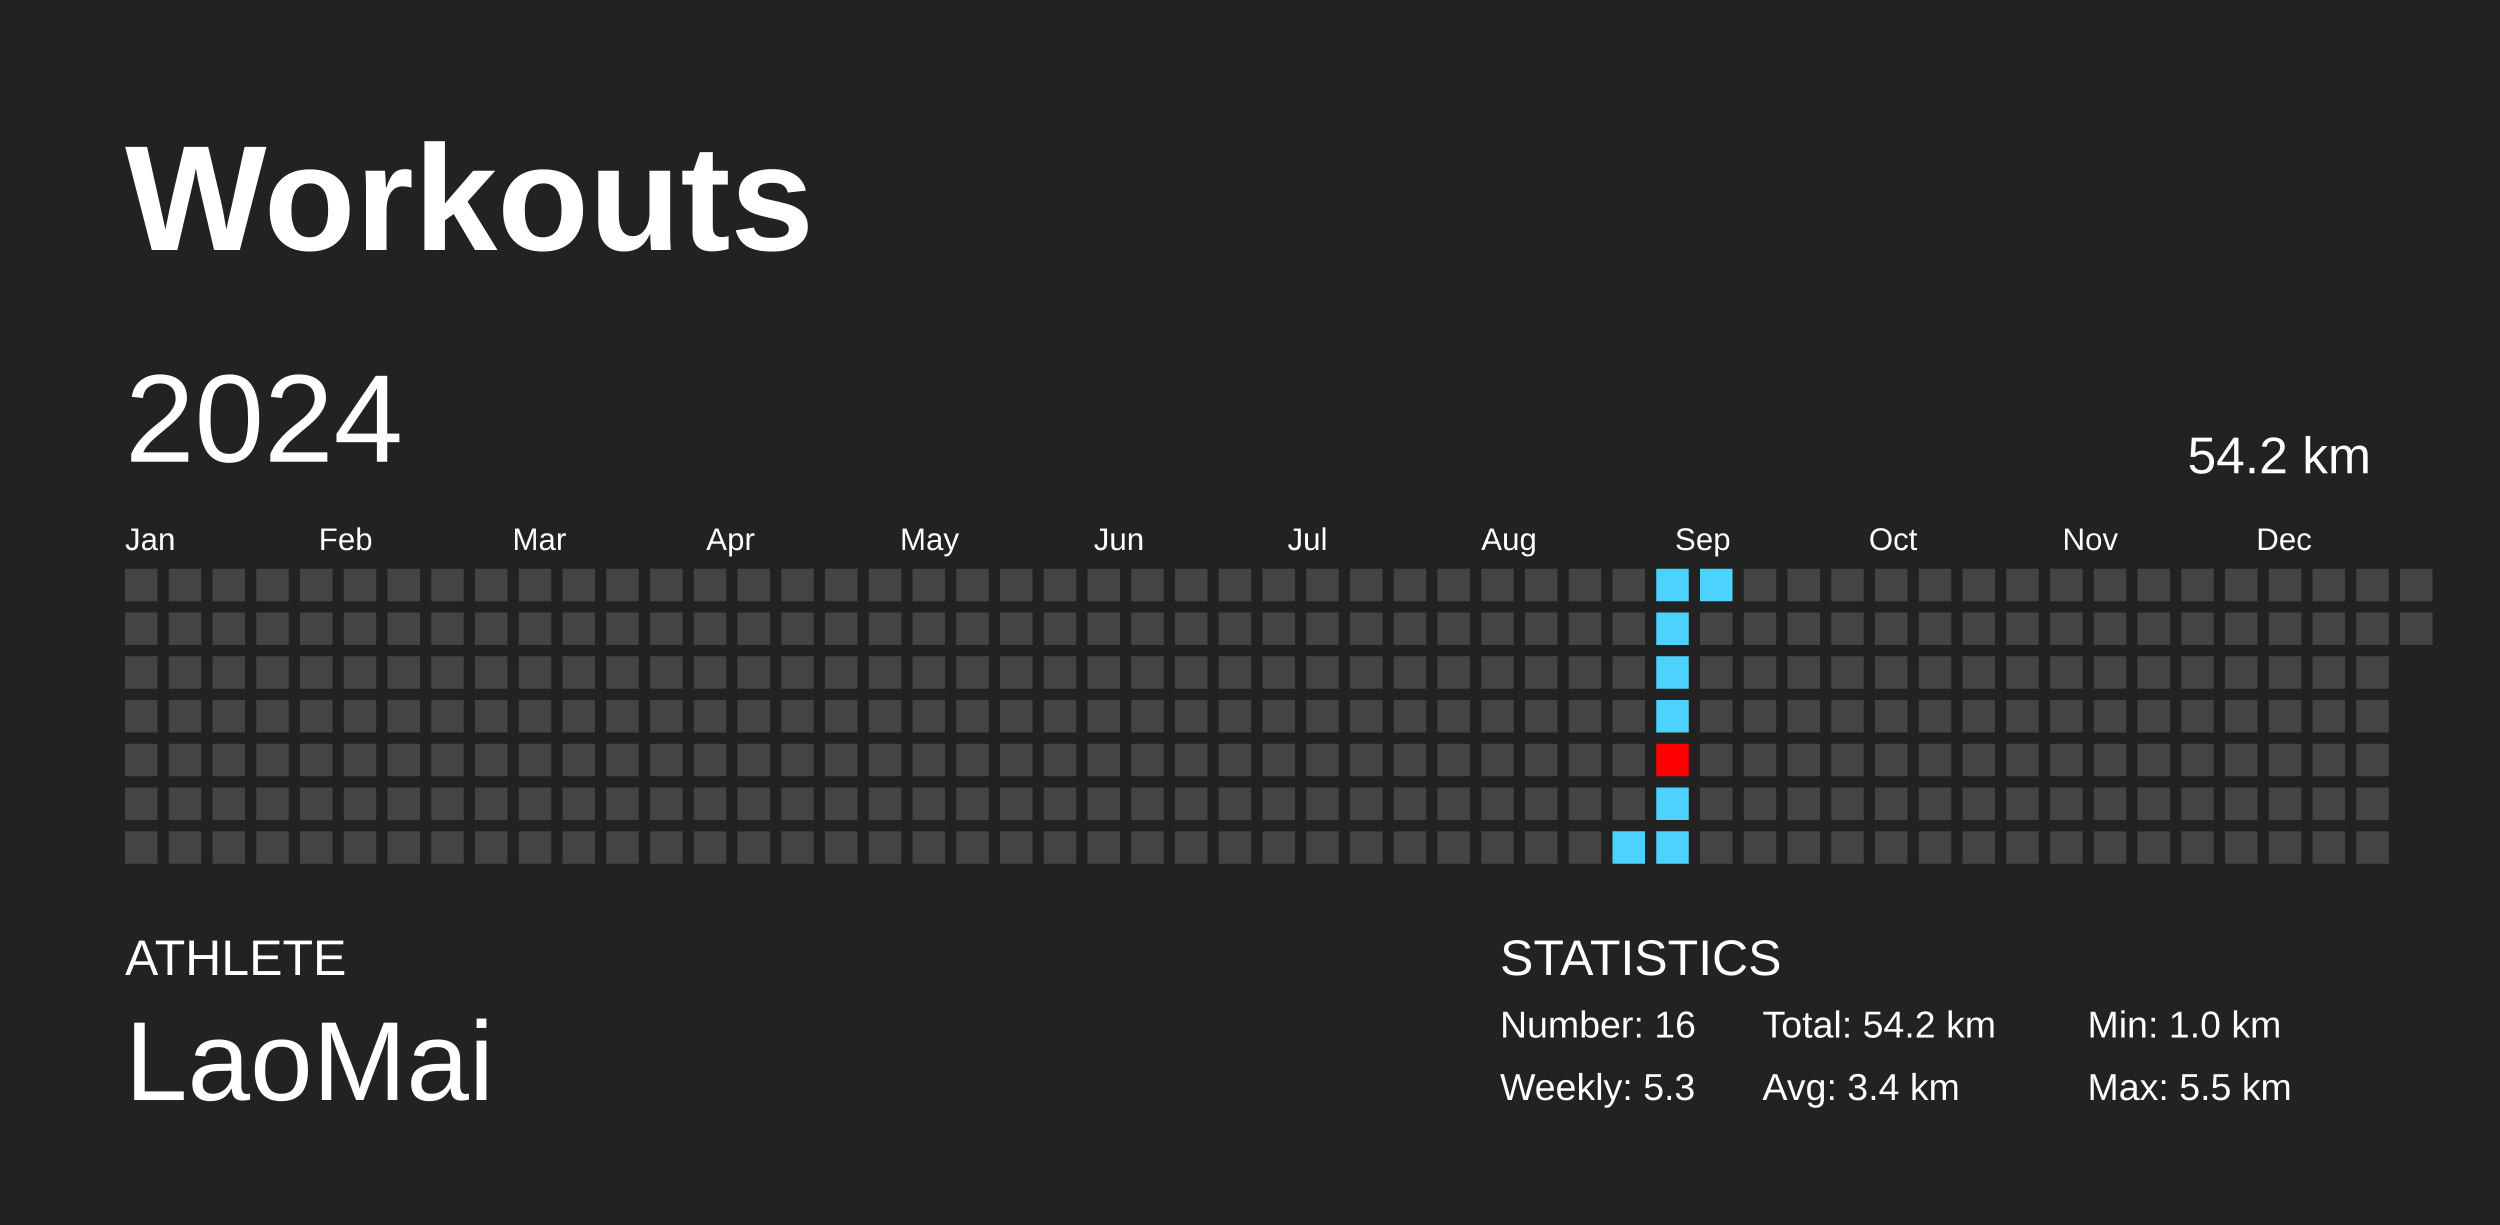
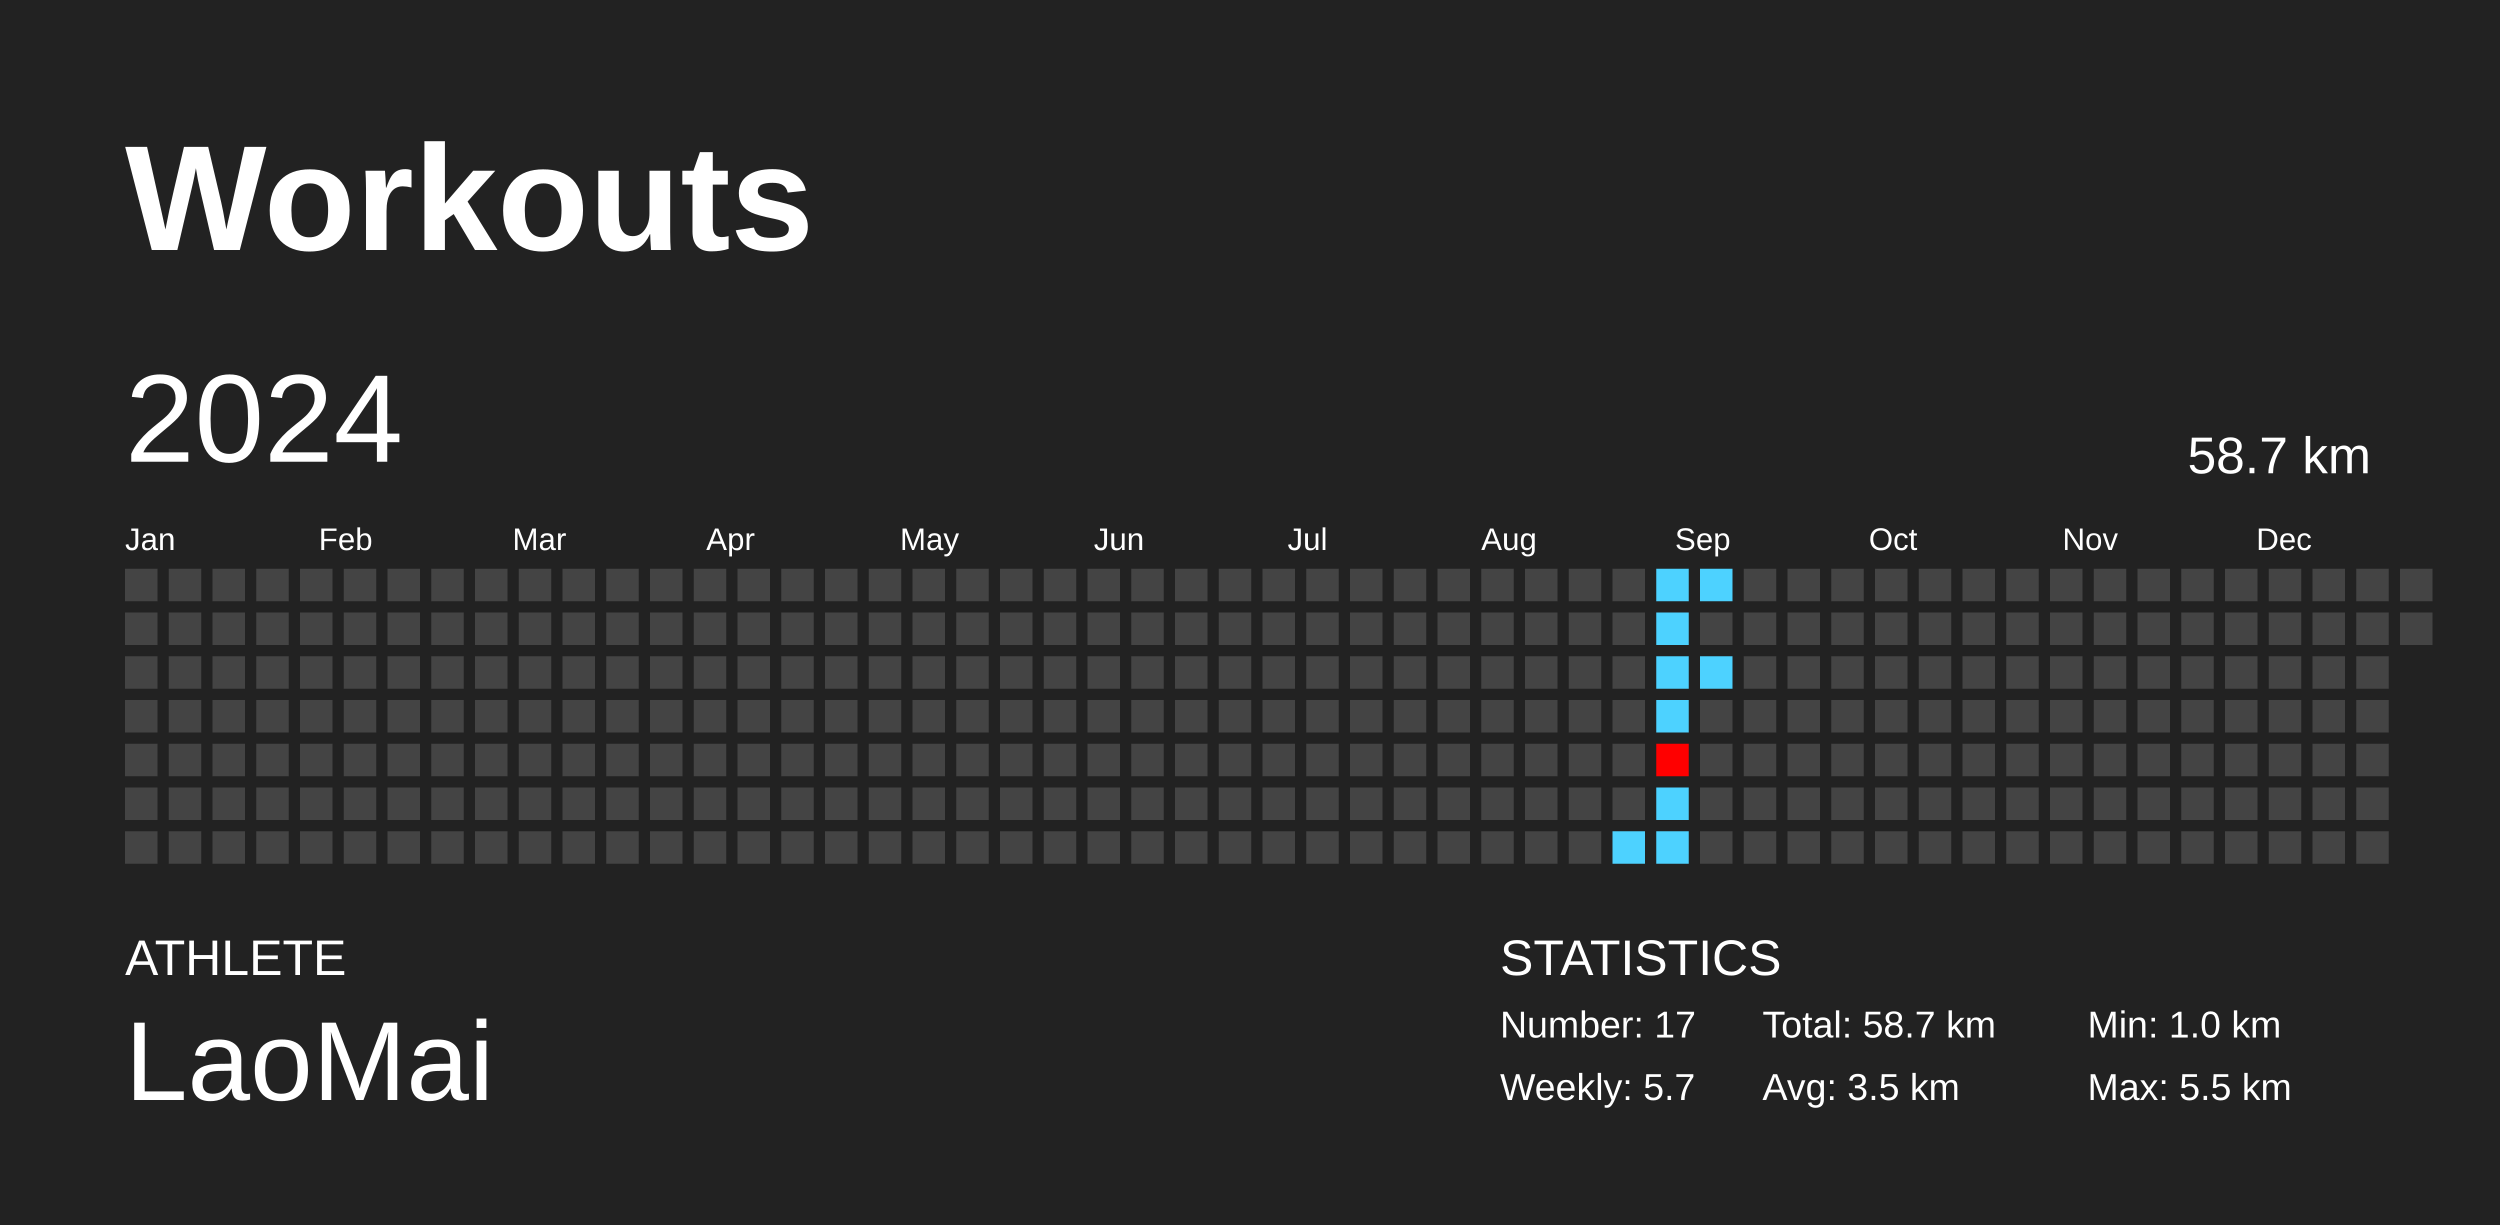
<svg xmlns="http://www.w3.org/2000/svg" baseProfile="full" height="98mm" version="1.1" viewBox="0,0,200,98" width="200mm">
  <defs />
  <rect fill="#222222" height="98" width="200" x="0" y="0" />
  <text fill="#FFFFFF" style="font-size:12px; font-family:Arial; font-weight:bold;" x="10" y="20">Workouts</text>
  <text fill="#FFFFFF" style="font-size:4px; font-family:Arial" x="10" y="78">ATHLETE</text>
  <text fill="#FFFFFF" style="font-size:9px; font-family:Arial" x="10" y="88">LaoMai</text>
  <text fill="#FFFFFF" style="font-size:4px; font-family:Arial" x="120" y="78">STATISTICS</text>
-   <text fill="#FFFFFF" style="font-size:3px; font-family:Arial" x="120" y="83">Number: 16</text>
-   <text fill="#FFFFFF" style="font-size:3px; font-family:Arial" x="120" y="88">Weekly: 5.3</text>
-   <text fill="#FFFFFF" style="font-size:3px; font-family:Arial" x="141" y="83">Total: 54.2 km</text>
-   <text fill="#FFFFFF" style="font-size:3px; font-family:Arial" x="141" y="88">Avg: 3.4 km</text>
+   <text fill="#FFFFFF" style="font-size:3px; font-family:Arial" x="120" y="83">Number: 17</text>
+   <text fill="#FFFFFF" style="font-size:3px; font-family:Arial" x="120" y="88">Weekly: 5.7</text>
+   <text fill="#FFFFFF" style="font-size:3px; font-family:Arial" x="141" y="83">Total: 58.7 km</text>
+   <text fill="#FFFFFF" style="font-size:3px; font-family:Arial" x="141" y="88">Avg: 3.5 km</text>
  <text fill="#FFFFFF" style="font-size:3px; font-family:Arial" x="167" y="83">Min: 1.0 km</text>
  <text fill="#FFFFFF" style="font-size:3px; font-family:Arial" x="167" y="88">Max: 5.5 km</text>
  <text dominant-baseline="hanging" fill="#FFFFFF" style="font-size:10.0px; font-family:Arial;" x="10" y="30">2024</text>
-   <text dominant-baseline="hanging" fill="#FFFFFF" style="font-size:4.125px; font-family:Arial;" x="175" y="35">54.2 km</text>
+   <text dominant-baseline="hanging" fill="#FFFFFF" style="font-size:4.125px; font-family:Arial;" x="175" y="35">58.7 km</text>
  <text fill="#FFFFFF" style="font-size:2.5px; font-family:Arial" x="10.0" y="44">Jan</text>
  <text fill="#FFFFFF" style="font-size:2.5px; font-family:Arial" x="25.5" y="44">Feb</text>
  <text fill="#FFFFFF" style="font-size:2.5px; font-family:Arial" x="41.0" y="44">Mar</text>
  <text fill="#FFFFFF" style="font-size:2.5px; font-family:Arial" x="56.5" y="44">Apr</text>
  <text fill="#FFFFFF" style="font-size:2.5px; font-family:Arial" x="72.0" y="44">May</text>
  <text fill="#FFFFFF" style="font-size:2.5px; font-family:Arial" x="87.5" y="44">Jun</text>
  <text fill="#FFFFFF" style="font-size:2.5px; font-family:Arial" x="103.0" y="44">Jul</text>
  <text fill="#FFFFFF" style="font-size:2.5px; font-family:Arial" x="118.5" y="44">Aug</text>
  <text fill="#FFFFFF" style="font-size:2.5px; font-family:Arial" x="134.0" y="44">Sep</text>
  <text fill="#FFFFFF" style="font-size:2.5px; font-family:Arial" x="149.5" y="44">Oct</text>
  <text fill="#FFFFFF" style="font-size:2.5px; font-family:Arial" x="165.0" y="44">Nov</text>
  <text fill="#FFFFFF" style="font-size:2.5px; font-family:Arial" x="180.5" y="44">Dec</text>
  <rect fill="#444444" height="2.6" width="2.6" x="10.0" y="45.5" />
  <rect fill="#444444" height="2.6" width="2.6" x="10.0" y="49.0" />
  <rect fill="#444444" height="2.6" width="2.6" x="10.0" y="52.5" />
  <rect fill="#444444" height="2.6" width="2.6" x="10.0" y="56.0" />
  <rect fill="#444444" height="2.6" width="2.6" x="10.0" y="59.5" />
  <rect fill="#444444" height="2.6" width="2.6" x="10.0" y="63.0" />
  <rect fill="#444444" height="2.6" width="2.6" x="10.0" y="66.5" />
  <rect fill="#444444" height="2.6" width="2.6" x="13.5" y="45.5" />
  <rect fill="#444444" height="2.6" width="2.6" x="13.5" y="49.0" />
  <rect fill="#444444" height="2.6" width="2.6" x="13.5" y="52.5" />
  <rect fill="#444444" height="2.6" width="2.6" x="13.5" y="56.0" />
  <rect fill="#444444" height="2.6" width="2.6" x="13.5" y="59.5" />
  <rect fill="#444444" height="2.6" width="2.6" x="13.5" y="63.0" />
  <rect fill="#444444" height="2.6" width="2.6" x="13.5" y="66.5" />
  <rect fill="#444444" height="2.6" width="2.6" x="17.0" y="45.5" />
  <rect fill="#444444" height="2.6" width="2.6" x="17.0" y="49.0" />
  <rect fill="#444444" height="2.6" width="2.6" x="17.0" y="52.5" />
  <rect fill="#444444" height="2.6" width="2.6" x="17.0" y="56.0" />
  <rect fill="#444444" height="2.6" width="2.6" x="17.0" y="59.5" />
  <rect fill="#444444" height="2.6" width="2.6" x="17.0" y="63.0" />
  <rect fill="#444444" height="2.6" width="2.6" x="17.0" y="66.5" />
  <rect fill="#444444" height="2.6" width="2.6" x="20.5" y="45.5" />
  <rect fill="#444444" height="2.6" width="2.6" x="20.5" y="49.0" />
  <rect fill="#444444" height="2.6" width="2.6" x="20.5" y="52.5" />
  <rect fill="#444444" height="2.6" width="2.6" x="20.5" y="56.0" />
  <rect fill="#444444" height="2.6" width="2.6" x="20.5" y="59.5" />
  <rect fill="#444444" height="2.6" width="2.6" x="20.5" y="63.0" />
  <rect fill="#444444" height="2.6" width="2.6" x="20.5" y="66.5" />
  <rect fill="#444444" height="2.6" width="2.6" x="24.0" y="45.5" />
  <rect fill="#444444" height="2.6" width="2.6" x="24.0" y="49.0" />
  <rect fill="#444444" height="2.6" width="2.6" x="24.0" y="52.5" />
  <rect fill="#444444" height="2.6" width="2.6" x="24.0" y="56.0" />
  <rect fill="#444444" height="2.6" width="2.6" x="24.0" y="59.5" />
  <rect fill="#444444" height="2.6" width="2.6" x="24.0" y="63.0" />
  <rect fill="#444444" height="2.6" width="2.6" x="24.0" y="66.5" />
  <rect fill="#444444" height="2.6" width="2.6" x="27.5" y="45.5" />
  <rect fill="#444444" height="2.6" width="2.6" x="27.5" y="49.0" />
  <rect fill="#444444" height="2.6" width="2.6" x="27.5" y="52.5" />
  <rect fill="#444444" height="2.6" width="2.6" x="27.5" y="56.0" />
  <rect fill="#444444" height="2.6" width="2.6" x="27.5" y="59.5" />
  <rect fill="#444444" height="2.6" width="2.6" x="27.5" y="63.0" />
  <rect fill="#444444" height="2.6" width="2.6" x="27.5" y="66.5" />
  <rect fill="#444444" height="2.6" width="2.6" x="31.0" y="45.5" />
  <rect fill="#444444" height="2.6" width="2.6" x="31.0" y="49.0" />
  <rect fill="#444444" height="2.6" width="2.6" x="31.0" y="52.5" />
  <rect fill="#444444" height="2.6" width="2.6" x="31.0" y="56.0" />
  <rect fill="#444444" height="2.6" width="2.6" x="31.0" y="59.5" />
  <rect fill="#444444" height="2.6" width="2.6" x="31.0" y="63.0" />
  <rect fill="#444444" height="2.6" width="2.6" x="31.0" y="66.5" />
  <rect fill="#444444" height="2.6" width="2.6" x="34.5" y="45.5" />
  <rect fill="#444444" height="2.6" width="2.6" x="34.5" y="49.0" />
  <rect fill="#444444" height="2.6" width="2.6" x="34.5" y="52.5" />
  <rect fill="#444444" height="2.6" width="2.6" x="34.5" y="56.0" />
  <rect fill="#444444" height="2.6" width="2.6" x="34.5" y="59.5" />
  <rect fill="#444444" height="2.6" width="2.6" x="34.5" y="63.0" />
  <rect fill="#444444" height="2.6" width="2.6" x="34.5" y="66.5" />
  <rect fill="#444444" height="2.6" width="2.6" x="38.0" y="45.5" />
  <rect fill="#444444" height="2.6" width="2.6" x="38.0" y="49.0" />
  <rect fill="#444444" height="2.6" width="2.6" x="38.0" y="52.5" />
  <rect fill="#444444" height="2.6" width="2.6" x="38.0" y="56.0" />
  <rect fill="#444444" height="2.6" width="2.6" x="38.0" y="59.5" />
  <rect fill="#444444" height="2.6" width="2.6" x="38.0" y="63.0" />
  <rect fill="#444444" height="2.6" width="2.6" x="38.0" y="66.5" />
  <rect fill="#444444" height="2.6" width="2.6" x="41.5" y="45.5" />
  <rect fill="#444444" height="2.6" width="2.6" x="41.5" y="49.0" />
  <rect fill="#444444" height="2.6" width="2.6" x="41.5" y="52.5" />
  <rect fill="#444444" height="2.6" width="2.6" x="41.5" y="56.0" />
  <rect fill="#444444" height="2.6" width="2.6" x="41.5" y="59.5" />
  <rect fill="#444444" height="2.6" width="2.6" x="41.5" y="63.0" />
  <rect fill="#444444" height="2.6" width="2.6" x="41.5" y="66.5" />
  <rect fill="#444444" height="2.6" width="2.6" x="45.0" y="45.5" />
  <rect fill="#444444" height="2.6" width="2.6" x="45.0" y="49.0" />
  <rect fill="#444444" height="2.6" width="2.6" x="45.0" y="52.5" />
  <rect fill="#444444" height="2.6" width="2.6" x="45.0" y="56.0" />
  <rect fill="#444444" height="2.6" width="2.6" x="45.0" y="59.5" />
  <rect fill="#444444" height="2.6" width="2.6" x="45.0" y="63.0" />
  <rect fill="#444444" height="2.6" width="2.6" x="45.0" y="66.5" />
  <rect fill="#444444" height="2.6" width="2.6" x="48.5" y="45.5" />
  <rect fill="#444444" height="2.6" width="2.6" x="48.5" y="49.0" />
  <rect fill="#444444" height="2.6" width="2.6" x="48.5" y="52.5" />
  <rect fill="#444444" height="2.6" width="2.6" x="48.5" y="56.0" />
  <rect fill="#444444" height="2.6" width="2.6" x="48.5" y="59.5" />
  <rect fill="#444444" height="2.6" width="2.6" x="48.5" y="63.0" />
  <rect fill="#444444" height="2.6" width="2.6" x="48.5" y="66.5" />
  <rect fill="#444444" height="2.6" width="2.6" x="52.0" y="45.5" />
  <rect fill="#444444" height="2.6" width="2.6" x="52.0" y="49.0" />
  <rect fill="#444444" height="2.6" width="2.6" x="52.0" y="52.5" />
  <rect fill="#444444" height="2.6" width="2.6" x="52.0" y="56.0" />
  <rect fill="#444444" height="2.6" width="2.6" x="52.0" y="59.5" />
  <rect fill="#444444" height="2.6" width="2.6" x="52.0" y="63.0" />
  <rect fill="#444444" height="2.6" width="2.6" x="52.0" y="66.5" />
  <rect fill="#444444" height="2.6" width="2.6" x="55.5" y="45.5" />
  <rect fill="#444444" height="2.6" width="2.6" x="55.5" y="49.0" />
  <rect fill="#444444" height="2.6" width="2.6" x="55.5" y="52.5" />
  <rect fill="#444444" height="2.6" width="2.6" x="55.5" y="56.0" />
  <rect fill="#444444" height="2.6" width="2.6" x="55.5" y="59.5" />
  <rect fill="#444444" height="2.6" width="2.6" x="55.5" y="63.0" />
  <rect fill="#444444" height="2.6" width="2.6" x="55.5" y="66.5" />
  <rect fill="#444444" height="2.6" width="2.6" x="59.0" y="45.5" />
  <rect fill="#444444" height="2.6" width="2.6" x="59.0" y="49.0" />
  <rect fill="#444444" height="2.6" width="2.6" x="59.0" y="52.5" />
  <rect fill="#444444" height="2.6" width="2.6" x="59.0" y="56.0" />
  <rect fill="#444444" height="2.6" width="2.6" x="59.0" y="59.5" />
  <rect fill="#444444" height="2.6" width="2.6" x="59.0" y="63.0" />
  <rect fill="#444444" height="2.6" width="2.6" x="59.0" y="66.5" />
  <rect fill="#444444" height="2.6" width="2.6" x="62.5" y="45.5" />
  <rect fill="#444444" height="2.6" width="2.6" x="62.5" y="49.0" />
  <rect fill="#444444" height="2.6" width="2.6" x="62.5" y="52.5" />
  <rect fill="#444444" height="2.6" width="2.6" x="62.5" y="56.0" />
  <rect fill="#444444" height="2.6" width="2.6" x="62.5" y="59.5" />
  <rect fill="#444444" height="2.6" width="2.6" x="62.5" y="63.0" />
  <rect fill="#444444" height="2.6" width="2.6" x="62.5" y="66.5" />
  <rect fill="#444444" height="2.6" width="2.6" x="66.0" y="45.5" />
  <rect fill="#444444" height="2.6" width="2.6" x="66.0" y="49.0" />
  <rect fill="#444444" height="2.6" width="2.6" x="66.0" y="52.5" />
  <rect fill="#444444" height="2.6" width="2.6" x="66.0" y="56.0" />
  <rect fill="#444444" height="2.6" width="2.6" x="66.0" y="59.5" />
  <rect fill="#444444" height="2.6" width="2.6" x="66.0" y="63.0" />
  <rect fill="#444444" height="2.6" width="2.6" x="66.0" y="66.5" />
  <rect fill="#444444" height="2.6" width="2.6" x="69.5" y="45.5" />
  <rect fill="#444444" height="2.6" width="2.6" x="69.5" y="49.0" />
  <rect fill="#444444" height="2.6" width="2.6" x="69.5" y="52.5" />
  <rect fill="#444444" height="2.6" width="2.6" x="69.5" y="56.0" />
  <rect fill="#444444" height="2.6" width="2.6" x="69.5" y="59.5" />
  <rect fill="#444444" height="2.6" width="2.6" x="69.5" y="63.0" />
  <rect fill="#444444" height="2.6" width="2.6" x="69.5" y="66.5" />
  <rect fill="#444444" height="2.6" width="2.6" x="73.0" y="45.5" />
  <rect fill="#444444" height="2.6" width="2.6" x="73.0" y="49.0" />
  <rect fill="#444444" height="2.6" width="2.6" x="73.0" y="52.5" />
  <rect fill="#444444" height="2.6" width="2.6" x="73.0" y="56.0" />
  <rect fill="#444444" height="2.6" width="2.6" x="73.0" y="59.5" />
  <rect fill="#444444" height="2.6" width="2.6" x="73.0" y="63.0" />
  <rect fill="#444444" height="2.6" width="2.6" x="73.0" y="66.5" />
  <rect fill="#444444" height="2.6" width="2.6" x="76.5" y="45.5" />
  <rect fill="#444444" height="2.6" width="2.6" x="76.5" y="49.0" />
  <rect fill="#444444" height="2.6" width="2.6" x="76.5" y="52.5" />
  <rect fill="#444444" height="2.6" width="2.6" x="76.5" y="56.0" />
  <rect fill="#444444" height="2.6" width="2.6" x="76.5" y="59.5" />
  <rect fill="#444444" height="2.6" width="2.6" x="76.5" y="63.0" />
  <rect fill="#444444" height="2.6" width="2.6" x="76.5" y="66.5" />
  <rect fill="#444444" height="2.6" width="2.6" x="80.0" y="45.5" />
  <rect fill="#444444" height="2.6" width="2.6" x="80.0" y="49.0" />
  <rect fill="#444444" height="2.6" width="2.6" x="80.0" y="52.5" />
  <rect fill="#444444" height="2.6" width="2.6" x="80.0" y="56.0" />
  <rect fill="#444444" height="2.6" width="2.6" x="80.0" y="59.5" />
  <rect fill="#444444" height="2.6" width="2.6" x="80.0" y="63.0" />
  <rect fill="#444444" height="2.6" width="2.6" x="80.0" y="66.5" />
  <rect fill="#444444" height="2.6" width="2.6" x="83.5" y="45.5" />
  <rect fill="#444444" height="2.6" width="2.6" x="83.5" y="49.0" />
  <rect fill="#444444" height="2.6" width="2.6" x="83.5" y="52.5" />
  <rect fill="#444444" height="2.6" width="2.6" x="83.5" y="56.0" />
  <rect fill="#444444" height="2.6" width="2.6" x="83.5" y="59.5" />
  <rect fill="#444444" height="2.6" width="2.6" x="83.5" y="63.0" />
  <rect fill="#444444" height="2.6" width="2.6" x="83.5" y="66.5" />
  <rect fill="#444444" height="2.6" width="2.6" x="87.0" y="45.5" />
  <rect fill="#444444" height="2.6" width="2.6" x="87.0" y="49.0" />
  <rect fill="#444444" height="2.6" width="2.6" x="87.0" y="52.5" />
  <rect fill="#444444" height="2.6" width="2.6" x="87.0" y="56.0" />
  <rect fill="#444444" height="2.6" width="2.6" x="87.0" y="59.5" />
  <rect fill="#444444" height="2.6" width="2.6" x="87.0" y="63.0" />
  <rect fill="#444444" height="2.6" width="2.6" x="87.0" y="66.5" />
  <rect fill="#444444" height="2.6" width="2.6" x="90.5" y="45.5" />
  <rect fill="#444444" height="2.6" width="2.6" x="90.5" y="49.0" />
  <rect fill="#444444" height="2.6" width="2.6" x="90.5" y="52.5" />
  <rect fill="#444444" height="2.6" width="2.6" x="90.5" y="56.0" />
  <rect fill="#444444" height="2.6" width="2.6" x="90.5" y="59.5" />
  <rect fill="#444444" height="2.6" width="2.6" x="90.5" y="63.0" />
  <rect fill="#444444" height="2.6" width="2.6" x="90.5" y="66.5" />
  <rect fill="#444444" height="2.6" width="2.6" x="94.0" y="45.5" />
  <rect fill="#444444" height="2.6" width="2.6" x="94.0" y="49.0" />
  <rect fill="#444444" height="2.6" width="2.6" x="94.0" y="52.5" />
  <rect fill="#444444" height="2.6" width="2.6" x="94.0" y="56.0" />
  <rect fill="#444444" height="2.6" width="2.6" x="94.0" y="59.5" />
  <rect fill="#444444" height="2.6" width="2.6" x="94.0" y="63.0" />
  <rect fill="#444444" height="2.6" width="2.6" x="94.0" y="66.5" />
  <rect fill="#444444" height="2.6" width="2.6" x="97.5" y="45.5" />
  <rect fill="#444444" height="2.6" width="2.6" x="97.5" y="49.0" />
  <rect fill="#444444" height="2.6" width="2.6" x="97.5" y="52.5" />
  <rect fill="#444444" height="2.6" width="2.6" x="97.5" y="56.0" />
  <rect fill="#444444" height="2.6" width="2.6" x="97.5" y="59.5" />
  <rect fill="#444444" height="2.6" width="2.6" x="97.5" y="63.0" />
  <rect fill="#444444" height="2.6" width="2.6" x="97.5" y="66.5" />
  <rect fill="#444444" height="2.6" width="2.6" x="101.0" y="45.5" />
  <rect fill="#444444" height="2.6" width="2.6" x="101.0" y="49.0" />
  <rect fill="#444444" height="2.6" width="2.6" x="101.0" y="52.5" />
  <rect fill="#444444" height="2.6" width="2.6" x="101.0" y="56.0" />
  <rect fill="#444444" height="2.6" width="2.6" x="101.0" y="59.5" />
  <rect fill="#444444" height="2.6" width="2.6" x="101.0" y="63.0" />
  <rect fill="#444444" height="2.6" width="2.6" x="101.0" y="66.5" />
  <rect fill="#444444" height="2.6" width="2.6" x="104.5" y="45.5" />
  <rect fill="#444444" height="2.6" width="2.6" x="104.5" y="49.0" />
  <rect fill="#444444" height="2.6" width="2.6" x="104.5" y="52.5" />
  <rect fill="#444444" height="2.6" width="2.6" x="104.5" y="56.0" />
  <rect fill="#444444" height="2.6" width="2.6" x="104.5" y="59.5" />
  <rect fill="#444444" height="2.6" width="2.6" x="104.5" y="63.0" />
  <rect fill="#444444" height="2.6" width="2.6" x="104.5" y="66.5" />
  <rect fill="#444444" height="2.6" width="2.6" x="108.0" y="45.5" />
  <rect fill="#444444" height="2.6" width="2.6" x="108.0" y="49.0" />
  <rect fill="#444444" height="2.6" width="2.6" x="108.0" y="52.5" />
  <rect fill="#444444" height="2.6" width="2.6" x="108.0" y="56.0" />
  <rect fill="#444444" height="2.6" width="2.6" x="108.0" y="59.5" />
  <rect fill="#444444" height="2.6" width="2.6" x="108.0" y="63.0" />
  <rect fill="#444444" height="2.6" width="2.6" x="108.0" y="66.5" />
  <rect fill="#444444" height="2.6" width="2.6" x="111.5" y="45.5" />
  <rect fill="#444444" height="2.6" width="2.6" x="111.5" y="49.0" />
  <rect fill="#444444" height="2.6" width="2.6" x="111.5" y="52.5" />
  <rect fill="#444444" height="2.6" width="2.6" x="111.5" y="56.0" />
  <rect fill="#444444" height="2.6" width="2.6" x="111.5" y="59.5" />
  <rect fill="#444444" height="2.6" width="2.6" x="111.5" y="63.0" />
  <rect fill="#444444" height="2.6" width="2.6" x="111.5" y="66.5" />
  <rect fill="#444444" height="2.6" width="2.6" x="115.0" y="45.5" />
  <rect fill="#444444" height="2.6" width="2.6" x="115.0" y="49.0" />
  <rect fill="#444444" height="2.6" width="2.6" x="115.0" y="52.5" />
  <rect fill="#444444" height="2.6" width="2.6" x="115.0" y="56.0" />
  <rect fill="#444444" height="2.6" width="2.6" x="115.0" y="59.5" />
  <rect fill="#444444" height="2.6" width="2.6" x="115.0" y="63.0" />
  <rect fill="#444444" height="2.6" width="2.6" x="115.0" y="66.5" />
  <rect fill="#444444" height="2.6" width="2.6" x="118.5" y="45.5" />
  <rect fill="#444444" height="2.6" width="2.6" x="118.5" y="49.0" />
  <rect fill="#444444" height="2.6" width="2.6" x="118.5" y="52.5" />
  <rect fill="#444444" height="2.6" width="2.6" x="118.5" y="56.0" />
  <rect fill="#444444" height="2.6" width="2.6" x="118.5" y="59.5" />
  <rect fill="#444444" height="2.6" width="2.6" x="118.5" y="63.0" />
  <rect fill="#444444" height="2.6" width="2.6" x="118.5" y="66.5" />
  <rect fill="#444444" height="2.6" width="2.6" x="122.0" y="45.5" />
  <rect fill="#444444" height="2.6" width="2.6" x="122.0" y="49.0" />
  <rect fill="#444444" height="2.6" width="2.6" x="122.0" y="52.5" />
  <rect fill="#444444" height="2.6" width="2.6" x="122.0" y="56.0" />
  <rect fill="#444444" height="2.6" width="2.6" x="122.0" y="59.5" />
  <rect fill="#444444" height="2.6" width="2.6" x="122.0" y="63.0" />
  <rect fill="#444444" height="2.6" width="2.6" x="122.0" y="66.5" />
  <rect fill="#444444" height="2.6" width="2.6" x="125.5" y="45.5" />
  <rect fill="#444444" height="2.6" width="2.6" x="125.5" y="49.0" />
  <rect fill="#444444" height="2.6" width="2.6" x="125.5" y="52.5" />
  <rect fill="#444444" height="2.6" width="2.6" x="125.5" y="56.0" />
  <rect fill="#444444" height="2.6" width="2.6" x="125.5" y="59.5" />
  <rect fill="#444444" height="2.6" width="2.6" x="125.5" y="63.0" />
  <rect fill="#444444" height="2.6" width="2.6" x="125.5" y="66.5" />
  <rect fill="#444444" height="2.6" width="2.6" x="129.0" y="45.5" />
  <rect fill="#444444" height="2.6" width="2.6" x="129.0" y="49.0" />
  <rect fill="#444444" height="2.6" width="2.6" x="129.0" y="52.5" />
  <rect fill="#444444" height="2.6" width="2.6" x="129.0" y="56.0" />
  <rect fill="#444444" height="2.6" width="2.6" x="129.0" y="59.5" />
  <rect fill="#444444" height="2.6" width="2.6" x="129.0" y="63.0" />
  <rect fill="#4dd2ff" height="2.6" width="2.6" x="129.0" y="66.5" />
  <rect fill="#4dd2ff" height="2.6" width="2.6" x="132.5" y="45.5" />
  <rect fill="#4dd2ff" height="2.6" width="2.6" x="132.5" y="49.0" />
  <rect fill="#4dd2ff" height="2.6" width="2.6" x="132.5" y="52.5" />
  <rect fill="#4dd2ff" height="2.6" width="2.6" x="132.5" y="56.0" />
  <rect fill="#ff0000" height="2.6" width="2.6" x="132.5" y="59.5" />
  <rect fill="#4dd2ff" height="2.6" width="2.6" x="132.5" y="63.0" />
  <rect fill="#4dd2ff" height="2.6" width="2.6" x="132.5" y="66.5" />
  <rect fill="#4dd2ff" height="2.6" width="2.6" x="136.0" y="45.5" />
  <rect fill="#444444" height="2.6" width="2.6" x="136.0" y="49.0" />
-   <rect fill="#444444" height="2.6" width="2.6" x="136.0" y="52.5" />
+   <rect fill="#4dd2ff" height="2.6" width="2.6" x="136.0" y="52.5" />
  <rect fill="#444444" height="2.6" width="2.6" x="136.0" y="56.0" />
  <rect fill="#444444" height="2.6" width="2.6" x="136.0" y="59.5" />
  <rect fill="#444444" height="2.6" width="2.6" x="136.0" y="63.0" />
  <rect fill="#444444" height="2.6" width="2.6" x="136.0" y="66.5" />
  <rect fill="#444444" height="2.6" width="2.6" x="139.5" y="45.5" />
  <rect fill="#444444" height="2.6" width="2.6" x="139.5" y="49.0" />
  <rect fill="#444444" height="2.6" width="2.6" x="139.5" y="52.5" />
  <rect fill="#444444" height="2.6" width="2.6" x="139.5" y="56.0" />
  <rect fill="#444444" height="2.6" width="2.6" x="139.5" y="59.5" />
  <rect fill="#444444" height="2.6" width="2.6" x="139.5" y="63.0" />
  <rect fill="#444444" height="2.6" width="2.6" x="139.5" y="66.5" />
  <rect fill="#444444" height="2.6" width="2.6" x="143.0" y="45.5" />
  <rect fill="#444444" height="2.6" width="2.6" x="143.0" y="49.0" />
  <rect fill="#444444" height="2.6" width="2.6" x="143.0" y="52.5" />
  <rect fill="#444444" height="2.6" width="2.6" x="143.0" y="56.0" />
  <rect fill="#444444" height="2.6" width="2.6" x="143.0" y="59.5" />
  <rect fill="#444444" height="2.6" width="2.6" x="143.0" y="63.0" />
  <rect fill="#444444" height="2.6" width="2.6" x="143.0" y="66.5" />
  <rect fill="#444444" height="2.6" width="2.6" x="146.5" y="45.5" />
  <rect fill="#444444" height="2.6" width="2.6" x="146.5" y="49.0" />
  <rect fill="#444444" height="2.6" width="2.6" x="146.5" y="52.5" />
  <rect fill="#444444" height="2.6" width="2.6" x="146.5" y="56.0" />
  <rect fill="#444444" height="2.6" width="2.6" x="146.5" y="59.5" />
  <rect fill="#444444" height="2.6" width="2.6" x="146.5" y="63.0" />
  <rect fill="#444444" height="2.6" width="2.6" x="146.5" y="66.5" />
  <rect fill="#444444" height="2.6" width="2.6" x="150.0" y="45.5" />
  <rect fill="#444444" height="2.6" width="2.6" x="150.0" y="49.0" />
  <rect fill="#444444" height="2.6" width="2.6" x="150.0" y="52.5" />
  <rect fill="#444444" height="2.6" width="2.6" x="150.0" y="56.0" />
  <rect fill="#444444" height="2.6" width="2.6" x="150.0" y="59.5" />
  <rect fill="#444444" height="2.6" width="2.6" x="150.0" y="63.0" />
  <rect fill="#444444" height="2.6" width="2.6" x="150.0" y="66.5" />
  <rect fill="#444444" height="2.6" width="2.6" x="153.5" y="45.5" />
  <rect fill="#444444" height="2.6" width="2.6" x="153.5" y="49.0" />
  <rect fill="#444444" height="2.6" width="2.6" x="153.5" y="52.5" />
  <rect fill="#444444" height="2.6" width="2.6" x="153.5" y="56.0" />
  <rect fill="#444444" height="2.6" width="2.6" x="153.5" y="59.5" />
  <rect fill="#444444" height="2.6" width="2.6" x="153.5" y="63.0" />
  <rect fill="#444444" height="2.6" width="2.6" x="153.5" y="66.5" />
  <rect fill="#444444" height="2.6" width="2.6" x="157.0" y="45.5" />
  <rect fill="#444444" height="2.6" width="2.6" x="157.0" y="49.0" />
  <rect fill="#444444" height="2.6" width="2.6" x="157.0" y="52.5" />
  <rect fill="#444444" height="2.6" width="2.6" x="157.0" y="56.0" />
  <rect fill="#444444" height="2.6" width="2.6" x="157.0" y="59.5" />
  <rect fill="#444444" height="2.6" width="2.6" x="157.0" y="63.0" />
  <rect fill="#444444" height="2.6" width="2.6" x="157.0" y="66.5" />
  <rect fill="#444444" height="2.6" width="2.6" x="160.5" y="45.5" />
  <rect fill="#444444" height="2.6" width="2.6" x="160.5" y="49.0" />
  <rect fill="#444444" height="2.6" width="2.6" x="160.5" y="52.5" />
  <rect fill="#444444" height="2.6" width="2.6" x="160.5" y="56.0" />
  <rect fill="#444444" height="2.6" width="2.6" x="160.5" y="59.5" />
  <rect fill="#444444" height="2.6" width="2.6" x="160.5" y="63.0" />
  <rect fill="#444444" height="2.6" width="2.6" x="160.5" y="66.5" />
  <rect fill="#444444" height="2.6" width="2.6" x="164.0" y="45.5" />
  <rect fill="#444444" height="2.6" width="2.6" x="164.0" y="49.0" />
  <rect fill="#444444" height="2.6" width="2.6" x="164.0" y="52.5" />
  <rect fill="#444444" height="2.6" width="2.6" x="164.0" y="56.0" />
  <rect fill="#444444" height="2.6" width="2.6" x="164.0" y="59.5" />
  <rect fill="#444444" height="2.6" width="2.6" x="164.0" y="63.0" />
  <rect fill="#444444" height="2.6" width="2.6" x="164.0" y="66.5" />
  <rect fill="#444444" height="2.6" width="2.6" x="167.5" y="45.5" />
  <rect fill="#444444" height="2.6" width="2.6" x="167.5" y="49.0" />
  <rect fill="#444444" height="2.6" width="2.6" x="167.5" y="52.5" />
  <rect fill="#444444" height="2.6" width="2.6" x="167.5" y="56.0" />
  <rect fill="#444444" height="2.6" width="2.6" x="167.5" y="59.5" />
  <rect fill="#444444" height="2.6" width="2.6" x="167.5" y="63.0" />
  <rect fill="#444444" height="2.6" width="2.6" x="167.5" y="66.5" />
  <rect fill="#444444" height="2.6" width="2.6" x="171.0" y="45.5" />
  <rect fill="#444444" height="2.6" width="2.6" x="171.0" y="49.0" />
  <rect fill="#444444" height="2.6" width="2.6" x="171.0" y="52.5" />
  <rect fill="#444444" height="2.6" width="2.6" x="171.0" y="56.0" />
  <rect fill="#444444" height="2.6" width="2.6" x="171.0" y="59.5" />
  <rect fill="#444444" height="2.6" width="2.6" x="171.0" y="63.0" />
  <rect fill="#444444" height="2.6" width="2.6" x="171.0" y="66.5" />
  <rect fill="#444444" height="2.6" width="2.6" x="174.5" y="45.5" />
  <rect fill="#444444" height="2.6" width="2.6" x="174.5" y="49.0" />
  <rect fill="#444444" height="2.6" width="2.6" x="174.5" y="52.5" />
  <rect fill="#444444" height="2.6" width="2.6" x="174.5" y="56.0" />
  <rect fill="#444444" height="2.6" width="2.6" x="174.5" y="59.5" />
  <rect fill="#444444" height="2.6" width="2.6" x="174.5" y="63.0" />
  <rect fill="#444444" height="2.6" width="2.6" x="174.5" y="66.5" />
  <rect fill="#444444" height="2.6" width="2.6" x="178.0" y="45.5" />
  <rect fill="#444444" height="2.6" width="2.6" x="178.0" y="49.0" />
  <rect fill="#444444" height="2.6" width="2.6" x="178.0" y="52.5" />
  <rect fill="#444444" height="2.6" width="2.6" x="178.0" y="56.0" />
  <rect fill="#444444" height="2.6" width="2.6" x="178.0" y="59.5" />
  <rect fill="#444444" height="2.6" width="2.6" x="178.0" y="63.0" />
  <rect fill="#444444" height="2.6" width="2.6" x="178.0" y="66.5" />
  <rect fill="#444444" height="2.6" width="2.6" x="181.5" y="45.5" />
  <rect fill="#444444" height="2.6" width="2.6" x="181.5" y="49.0" />
  <rect fill="#444444" height="2.6" width="2.6" x="181.5" y="52.5" />
  <rect fill="#444444" height="2.6" width="2.6" x="181.5" y="56.0" />
  <rect fill="#444444" height="2.6" width="2.6" x="181.5" y="59.5" />
  <rect fill="#444444" height="2.6" width="2.6" x="181.5" y="63.0" />
  <rect fill="#444444" height="2.6" width="2.6" x="181.5" y="66.5" />
  <rect fill="#444444" height="2.6" width="2.6" x="185.0" y="45.5" />
  <rect fill="#444444" height="2.6" width="2.6" x="185.0" y="49.0" />
  <rect fill="#444444" height="2.6" width="2.6" x="185.0" y="52.5" />
  <rect fill="#444444" height="2.6" width="2.6" x="185.0" y="56.0" />
  <rect fill="#444444" height="2.6" width="2.6" x="185.0" y="59.5" />
  <rect fill="#444444" height="2.6" width="2.6" x="185.0" y="63.0" />
  <rect fill="#444444" height="2.6" width="2.6" x="185.0" y="66.5" />
  <rect fill="#444444" height="2.6" width="2.6" x="188.5" y="45.5" />
  <rect fill="#444444" height="2.6" width="2.6" x="188.5" y="49.0" />
  <rect fill="#444444" height="2.6" width="2.6" x="188.5" y="52.5" />
  <rect fill="#444444" height="2.6" width="2.6" x="188.5" y="56.0" />
  <rect fill="#444444" height="2.6" width="2.6" x="188.5" y="59.5" />
  <rect fill="#444444" height="2.6" width="2.6" x="188.5" y="63.0" />
  <rect fill="#444444" height="2.6" width="2.6" x="188.5" y="66.5" />
  <rect fill="#444444" height="2.6" width="2.6" x="192.0" y="45.5" />
  <rect fill="#444444" height="2.6" width="2.6" x="192.0" y="49.0" />
</svg>
